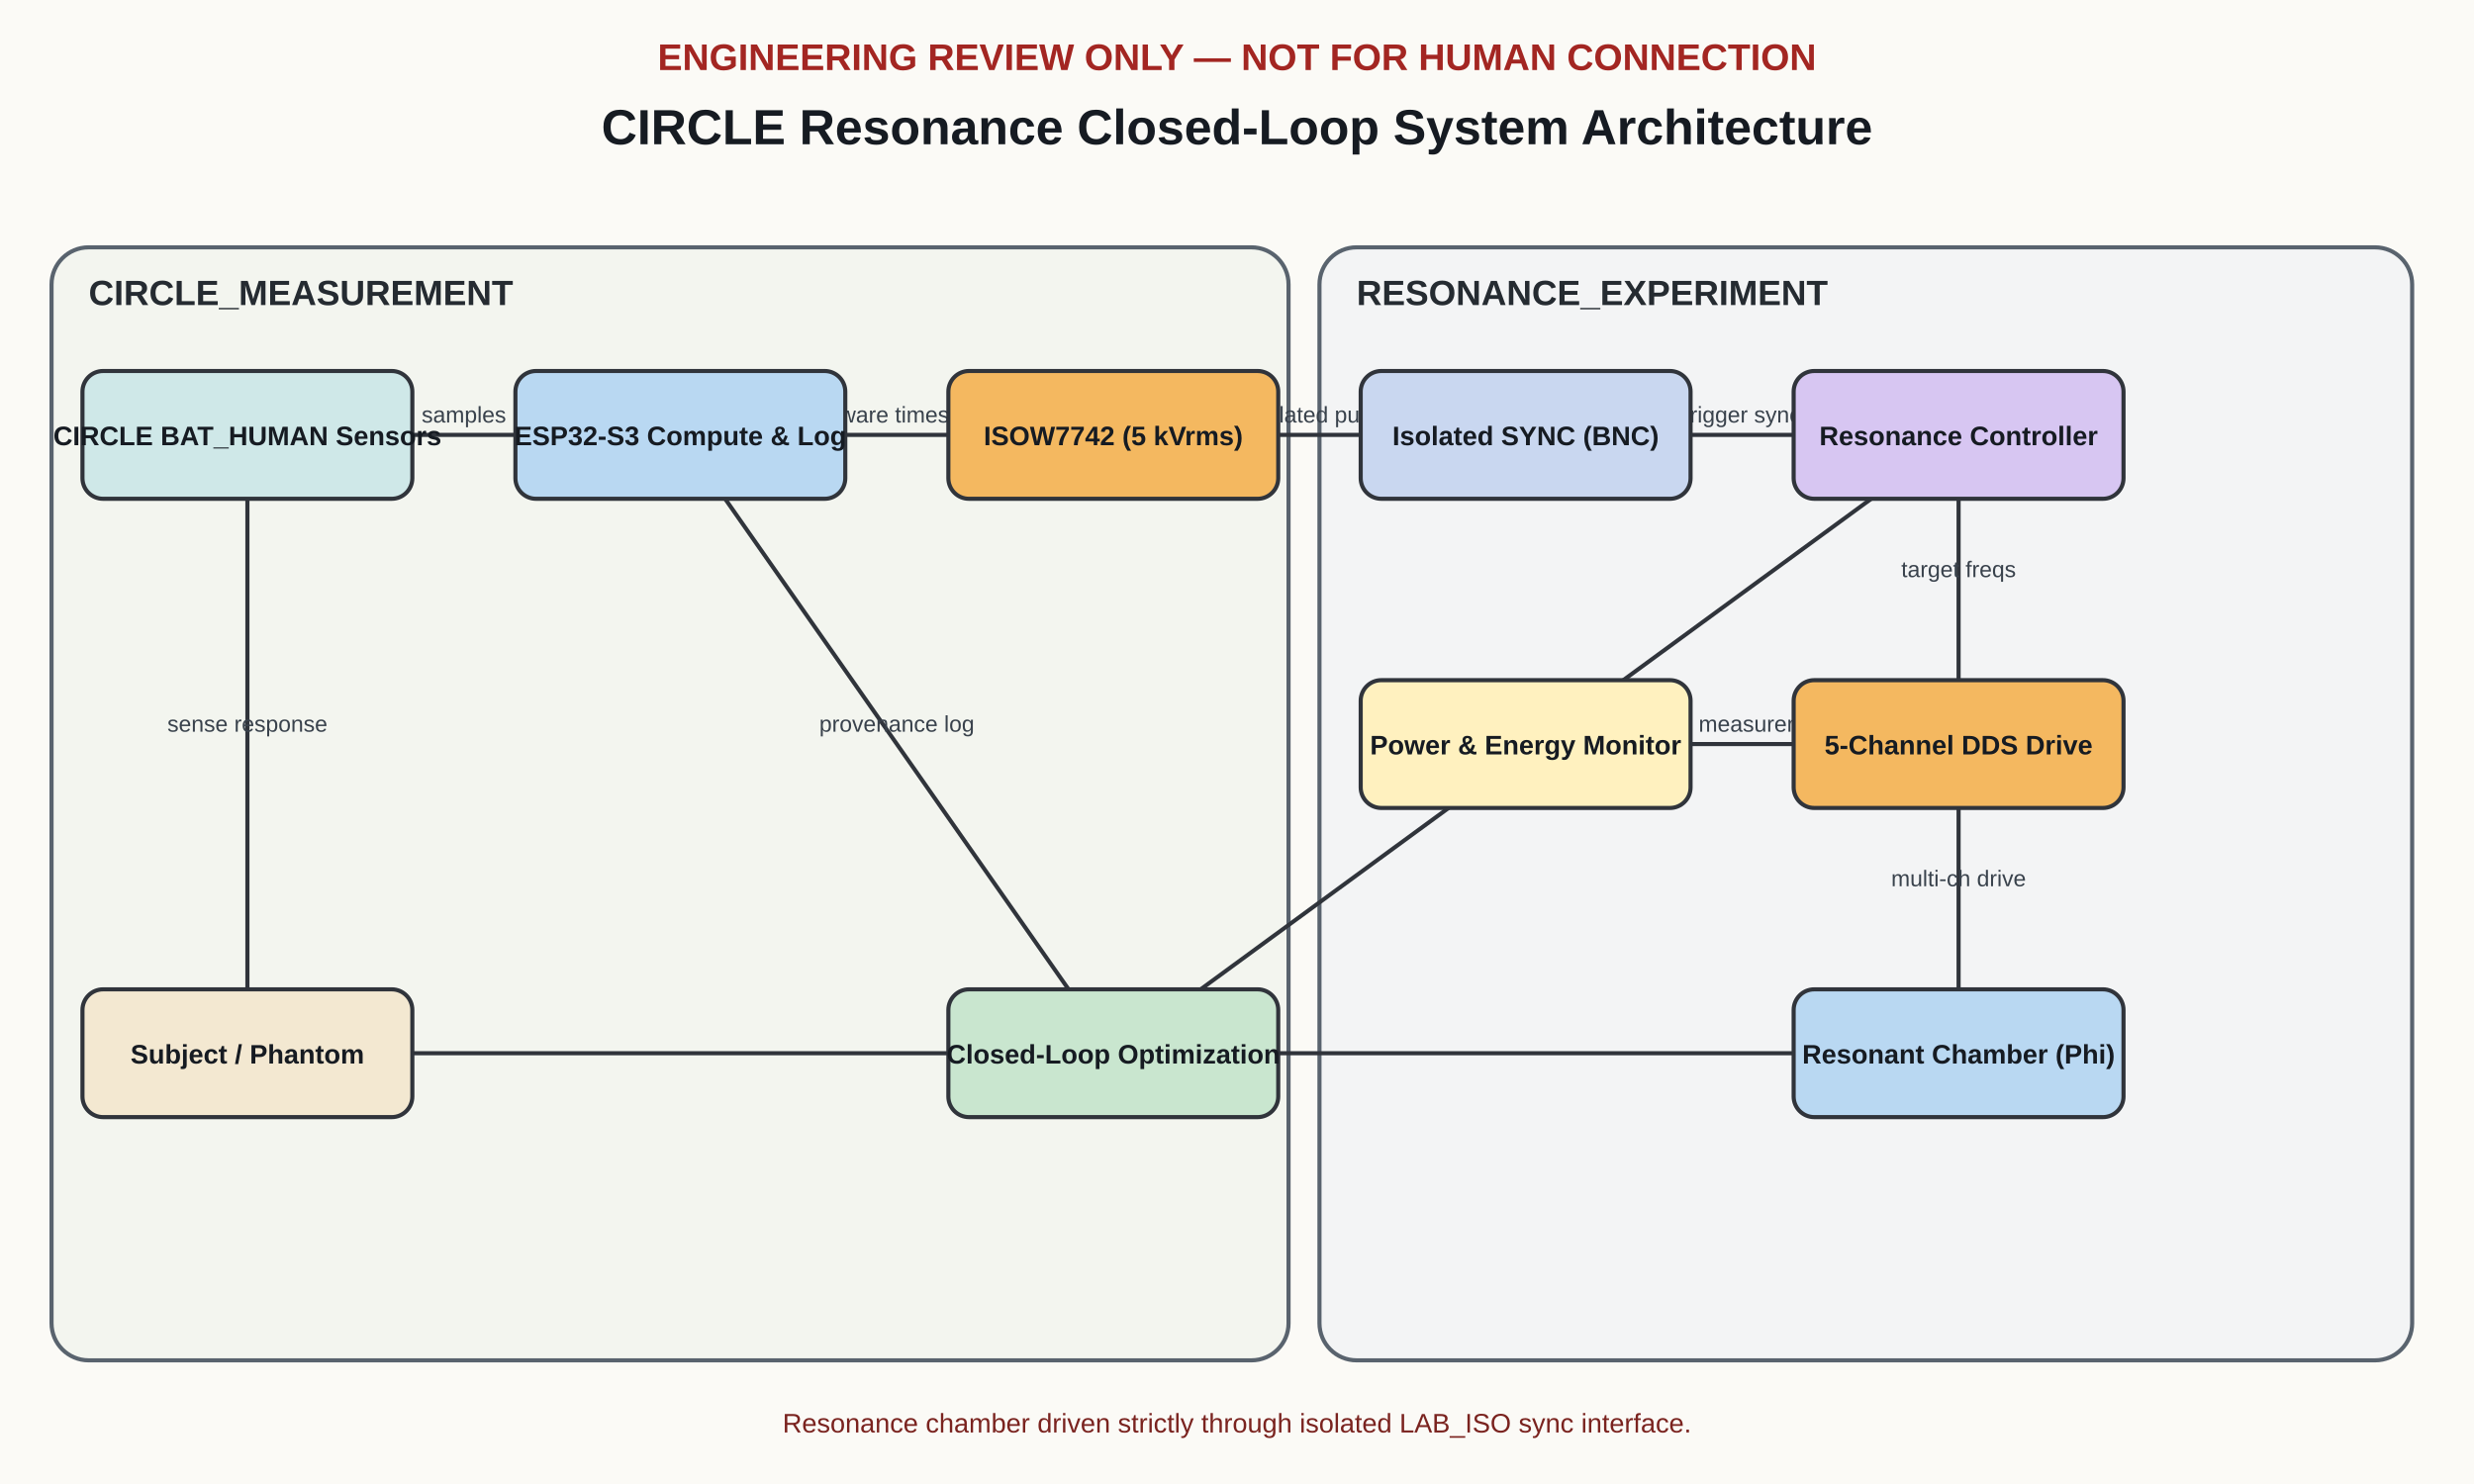
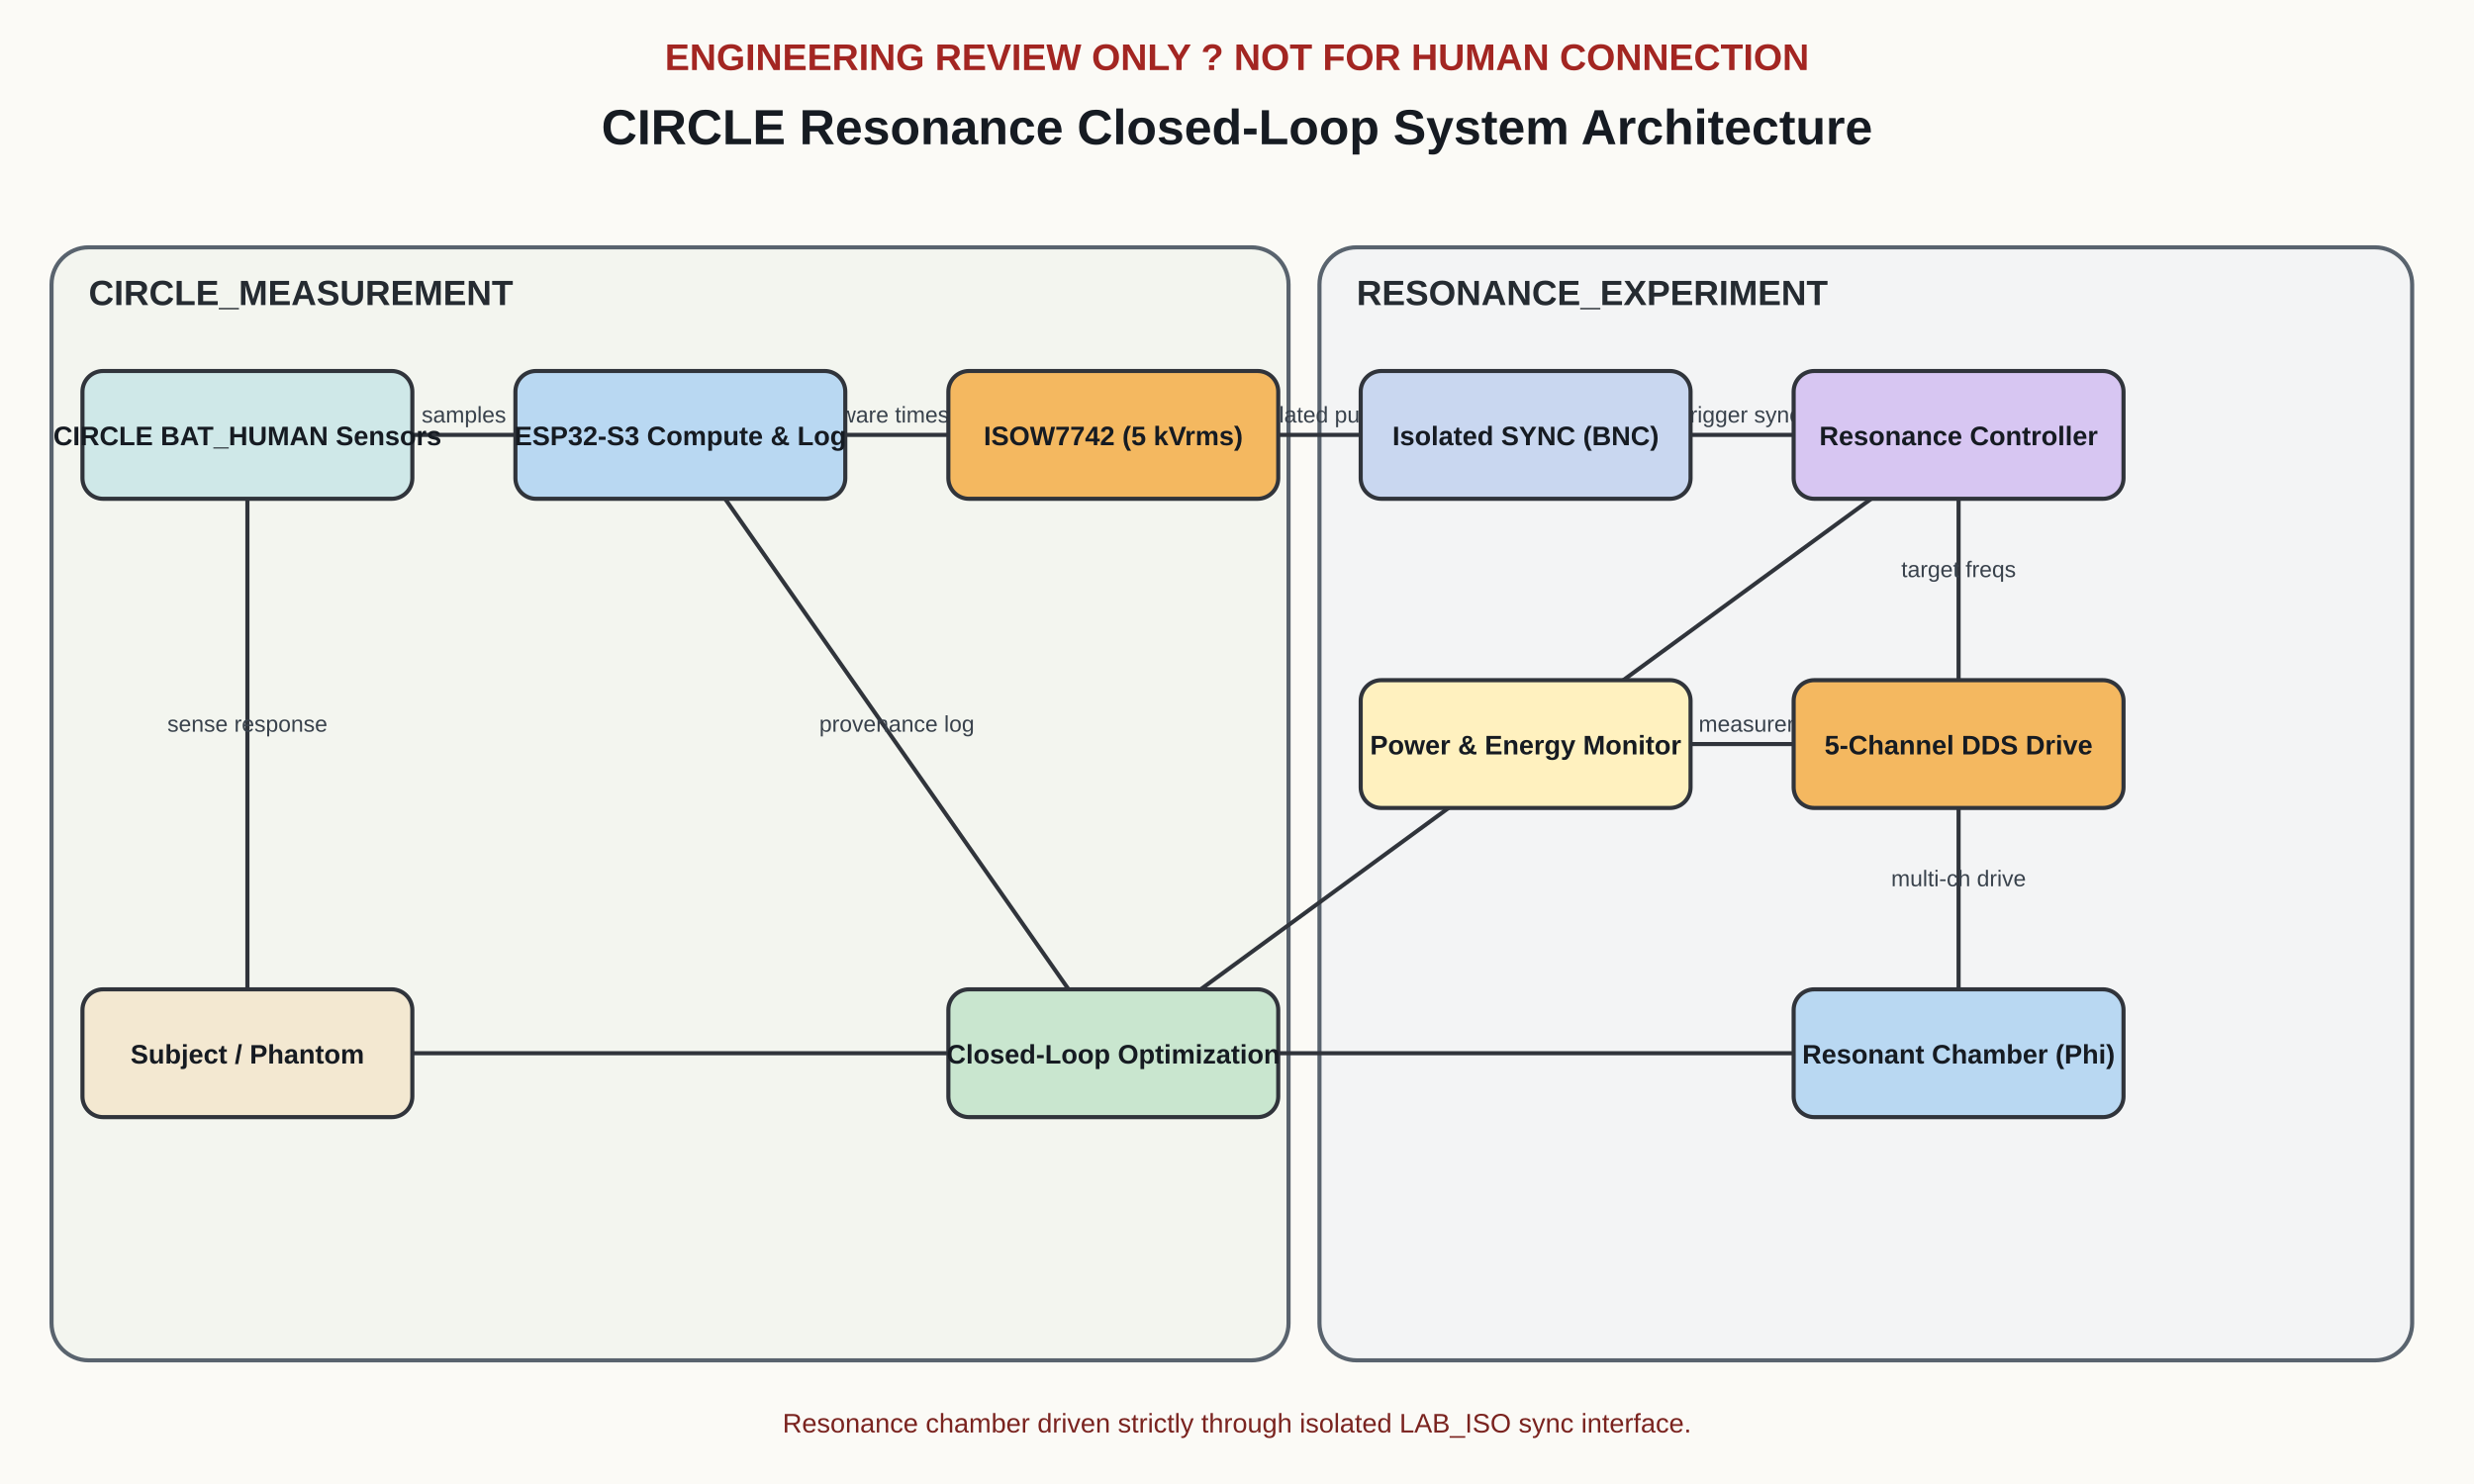
<svg xmlns="http://www.w3.org/2000/svg" viewBox="0 0 1200 720" role="img" aria-label="CIRCLE Resonance Closed-Loop System Architecture">
  <defs>
    <marker id="arrow" viewBox="0 0 10 10" refX="9" refY="5" markerWidth="7" markerHeight="7" orient="auto-start-reverse">
      <path d="M 0 0 L 10 5 L 0 10 z" fill="#30343b" />
    </marker>
  </defs>
  <rect width="1200" height="720" fill="#fbfaf6" />
-   <text x="600" y="34" text-anchor="middle" font-family="Arial, sans-serif" font-size="18" font-weight="bold" fill="#a32622">ENGINEERING REVIEW ONLY — NOT FOR HUMAN CONNECTION</text>
+   <text x="600" y="34" text-anchor="middle" font-family="Arial, sans-serif" font-size="18" font-weight="bold" fill="#a32622">ENGINEERING REVIEW ONLY ? NOT FOR HUMAN CONNECTION</text>
  <text x="600" y="70" text-anchor="middle" font-family="Arial, sans-serif" font-size="24" font-weight="bold" fill="#161b22">CIRCLE Resonance Closed-Loop System Architecture</text>
  <rect x="25" y="120" width="600" height="540" rx="18" fill="#dcebdc" fill-opacity="0.25" stroke="#59636e" stroke-width="2" />
  <text x="43" y="148" font-family="Arial, sans-serif" font-size="17" font-weight="bold" fill="#252b31">CIRCLE_MEASUREMENT</text>
  <rect x="640" y="120" width="530" height="540" rx="18" fill="#dde5f5" fill-opacity="0.25" stroke="#59636e" stroke-width="2" />
  <text x="658" y="148" font-family="Arial, sans-serif" font-size="17" font-weight="bold" fill="#252b31">RESONANCE_EXPERIMENT</text>
  <line x1="120.0" y1="211.0" x2="330.0" y2="211.0" stroke="#30343b" stroke-width="2" marker-end="url(#arrow)" />
  <text x="225.0" y="205.0" text-anchor="middle" font-family="Arial, sans-serif" font-size="11" fill="#39424c">samples</text>
  <line x1="330.0" y1="211.0" x2="540.0" y2="211.0" stroke="#30343b" stroke-width="2" marker-end="url(#arrow)" />
  <text x="435.0" y="205.0" text-anchor="middle" font-family="Arial, sans-serif" font-size="11" fill="#39424c">hardware timestamp</text>
  <line x1="540.0" y1="211.0" x2="740.0" y2="211.0" stroke="#30343b" stroke-width="2" marker-end="url(#arrow)" />
  <text x="640.0" y="205.0" text-anchor="middle" font-family="Arial, sans-serif" font-size="11" fill="#39424c">isolated pulse</text>
  <line x1="740.0" y1="211.0" x2="950.0" y2="211.0" stroke="#30343b" stroke-width="2" marker-end="url(#arrow)" />
  <text x="845.0" y="205.0" text-anchor="middle" font-family="Arial, sans-serif" font-size="11" fill="#39424c">trigger sync</text>
  <line x1="950.0" y1="211.0" x2="950.0" y2="361.0" stroke="#30343b" stroke-width="2" marker-end="url(#arrow)" />
  <text x="950.0" y="280.0" text-anchor="middle" font-family="Arial, sans-serif" font-size="11" fill="#39424c">target freqs</text>
  <line x1="950.0" y1="361.0" x2="740.0" y2="361.0" stroke="#30343b" stroke-width="2" marker-end="url(#arrow)" />
  <text x="845.0" y="355.0" text-anchor="middle" font-family="Arial, sans-serif" font-size="11" fill="#39424c">P_in measurement</text>
  <line x1="950.0" y1="361.0" x2="950.0" y2="511.0" stroke="#30343b" stroke-width="2" marker-end="url(#arrow)" />
  <text x="950.0" y="430.0" text-anchor="middle" font-family="Arial, sans-serif" font-size="11" fill="#39424c">multi-ch drive</text>
  <line x1="950.0" y1="511.0" x2="120.0" y2="511.0" stroke="#30343b" stroke-width="2" marker-end="url(#arrow)" />
  <text x="535.0" y="505.0" text-anchor="middle" font-family="Arial, sans-serif" font-size="11" fill="#39424c">radiated field</text>
  <line x1="120.0" y1="511.0" x2="120.0" y2="211.0" stroke="#30343b" stroke-width="2" marker-end="url(#arrow)" />
  <text x="120.0" y="355.0" text-anchor="middle" font-family="Arial, sans-serif" font-size="11" fill="#39424c">sense response</text>
  <line x1="330.0" y1="211.0" x2="540.0" y2="511.0" stroke="#30343b" stroke-width="2" marker-end="url(#arrow)" />
  <text x="435.0" y="355.0" text-anchor="middle" font-family="Arial, sans-serif" font-size="11" fill="#39424c">provenance log</text>
  <line x1="540.0" y1="511.0" x2="950.0" y2="211.0" stroke="#30343b" stroke-width="2" marker-end="url(#arrow)" />
  <text x="745.0" y="355.0" text-anchor="middle" font-family="Arial, sans-serif" font-size="11" fill="#39424c">next adaptive cfg</text>
  <rect x="40" y="180" width="160" height="62" rx="10" fill="#cfe8e8" stroke="#30343b" stroke-width="2" />
  <text x="120.0" y="216" text-anchor="middle" font-family="Arial, sans-serif" font-size="13" font-weight="bold" fill="#161b22">CIRCLE BAT_HUMAN Sensors</text>
  <rect x="250" y="180" width="160" height="62" rx="10" fill="#b9d8f2" stroke="#30343b" stroke-width="2" />
  <text x="330.0" y="216" text-anchor="middle" font-family="Arial, sans-serif" font-size="13" font-weight="bold" fill="#161b22">ESP32-S3 Compute &amp; Log</text>
  <rect x="460" y="180" width="160" height="62" rx="10" fill="#f4b860" stroke="#30343b" stroke-width="2" />
  <text x="540.0" y="216" text-anchor="middle" font-family="Arial, sans-serif" font-size="13" font-weight="bold" fill="#161b22">ISOW7742 (5 kVrms)</text>
  <rect x="660" y="180" width="160" height="62" rx="10" fill="#c9d7f0" stroke="#30343b" stroke-width="2" />
  <text x="740.0" y="216" text-anchor="middle" font-family="Arial, sans-serif" font-size="13" font-weight="bold" fill="#161b22">Isolated SYNC (BNC)</text>
  <rect x="870" y="180" width="160" height="62" rx="10" fill="#d7c6f2" stroke="#30343b" stroke-width="2" />
  <text x="950.0" y="216" text-anchor="middle" font-family="Arial, sans-serif" font-size="13" font-weight="bold" fill="#161b22">Resonance Controller</text>
  <rect x="870" y="330" width="160" height="62" rx="10" fill="#f4b860" stroke="#30343b" stroke-width="2" />
  <text x="950.0" y="366" text-anchor="middle" font-family="Arial, sans-serif" font-size="13" font-weight="bold" fill="#161b22">5-Channel DDS Drive</text>
  <rect x="660" y="330" width="160" height="62" rx="10" fill="#fff1bf" stroke="#30343b" stroke-width="2" />
  <text x="740.0" y="366" text-anchor="middle" font-family="Arial, sans-serif" font-size="13" font-weight="bold" fill="#161b22">Power &amp; Energy Monitor</text>
  <rect x="870" y="480" width="160" height="62" rx="10" fill="#b9d8f2" stroke="#30343b" stroke-width="2" />
  <text x="950.0" y="516" text-anchor="middle" font-family="Arial, sans-serif" font-size="13" font-weight="bold" fill="#161b22">Resonant Chamber (Phi)</text>
  <rect x="40" y="480" width="160" height="62" rx="10" fill="#f3e8d1" stroke="#30343b" stroke-width="2" />
  <text x="120.0" y="516" text-anchor="middle" font-family="Arial, sans-serif" font-size="13" font-weight="bold" fill="#161b22">Subject / Phantom</text>
  <rect x="460" y="480" width="160" height="62" rx="10" fill="#c9e6cf" stroke="#30343b" stroke-width="2" />
  <text x="540.0" y="516" text-anchor="middle" font-family="Arial, sans-serif" font-size="13" font-weight="bold" fill="#161b22">Closed-Loop Optimization</text>
  <text x="600" y="695" text-anchor="middle" font-family="Arial, sans-serif" font-size="13" fill="#7a231f">Resonance chamber driven strictly through isolated LAB_ISO sync interface.</text>
</svg>
